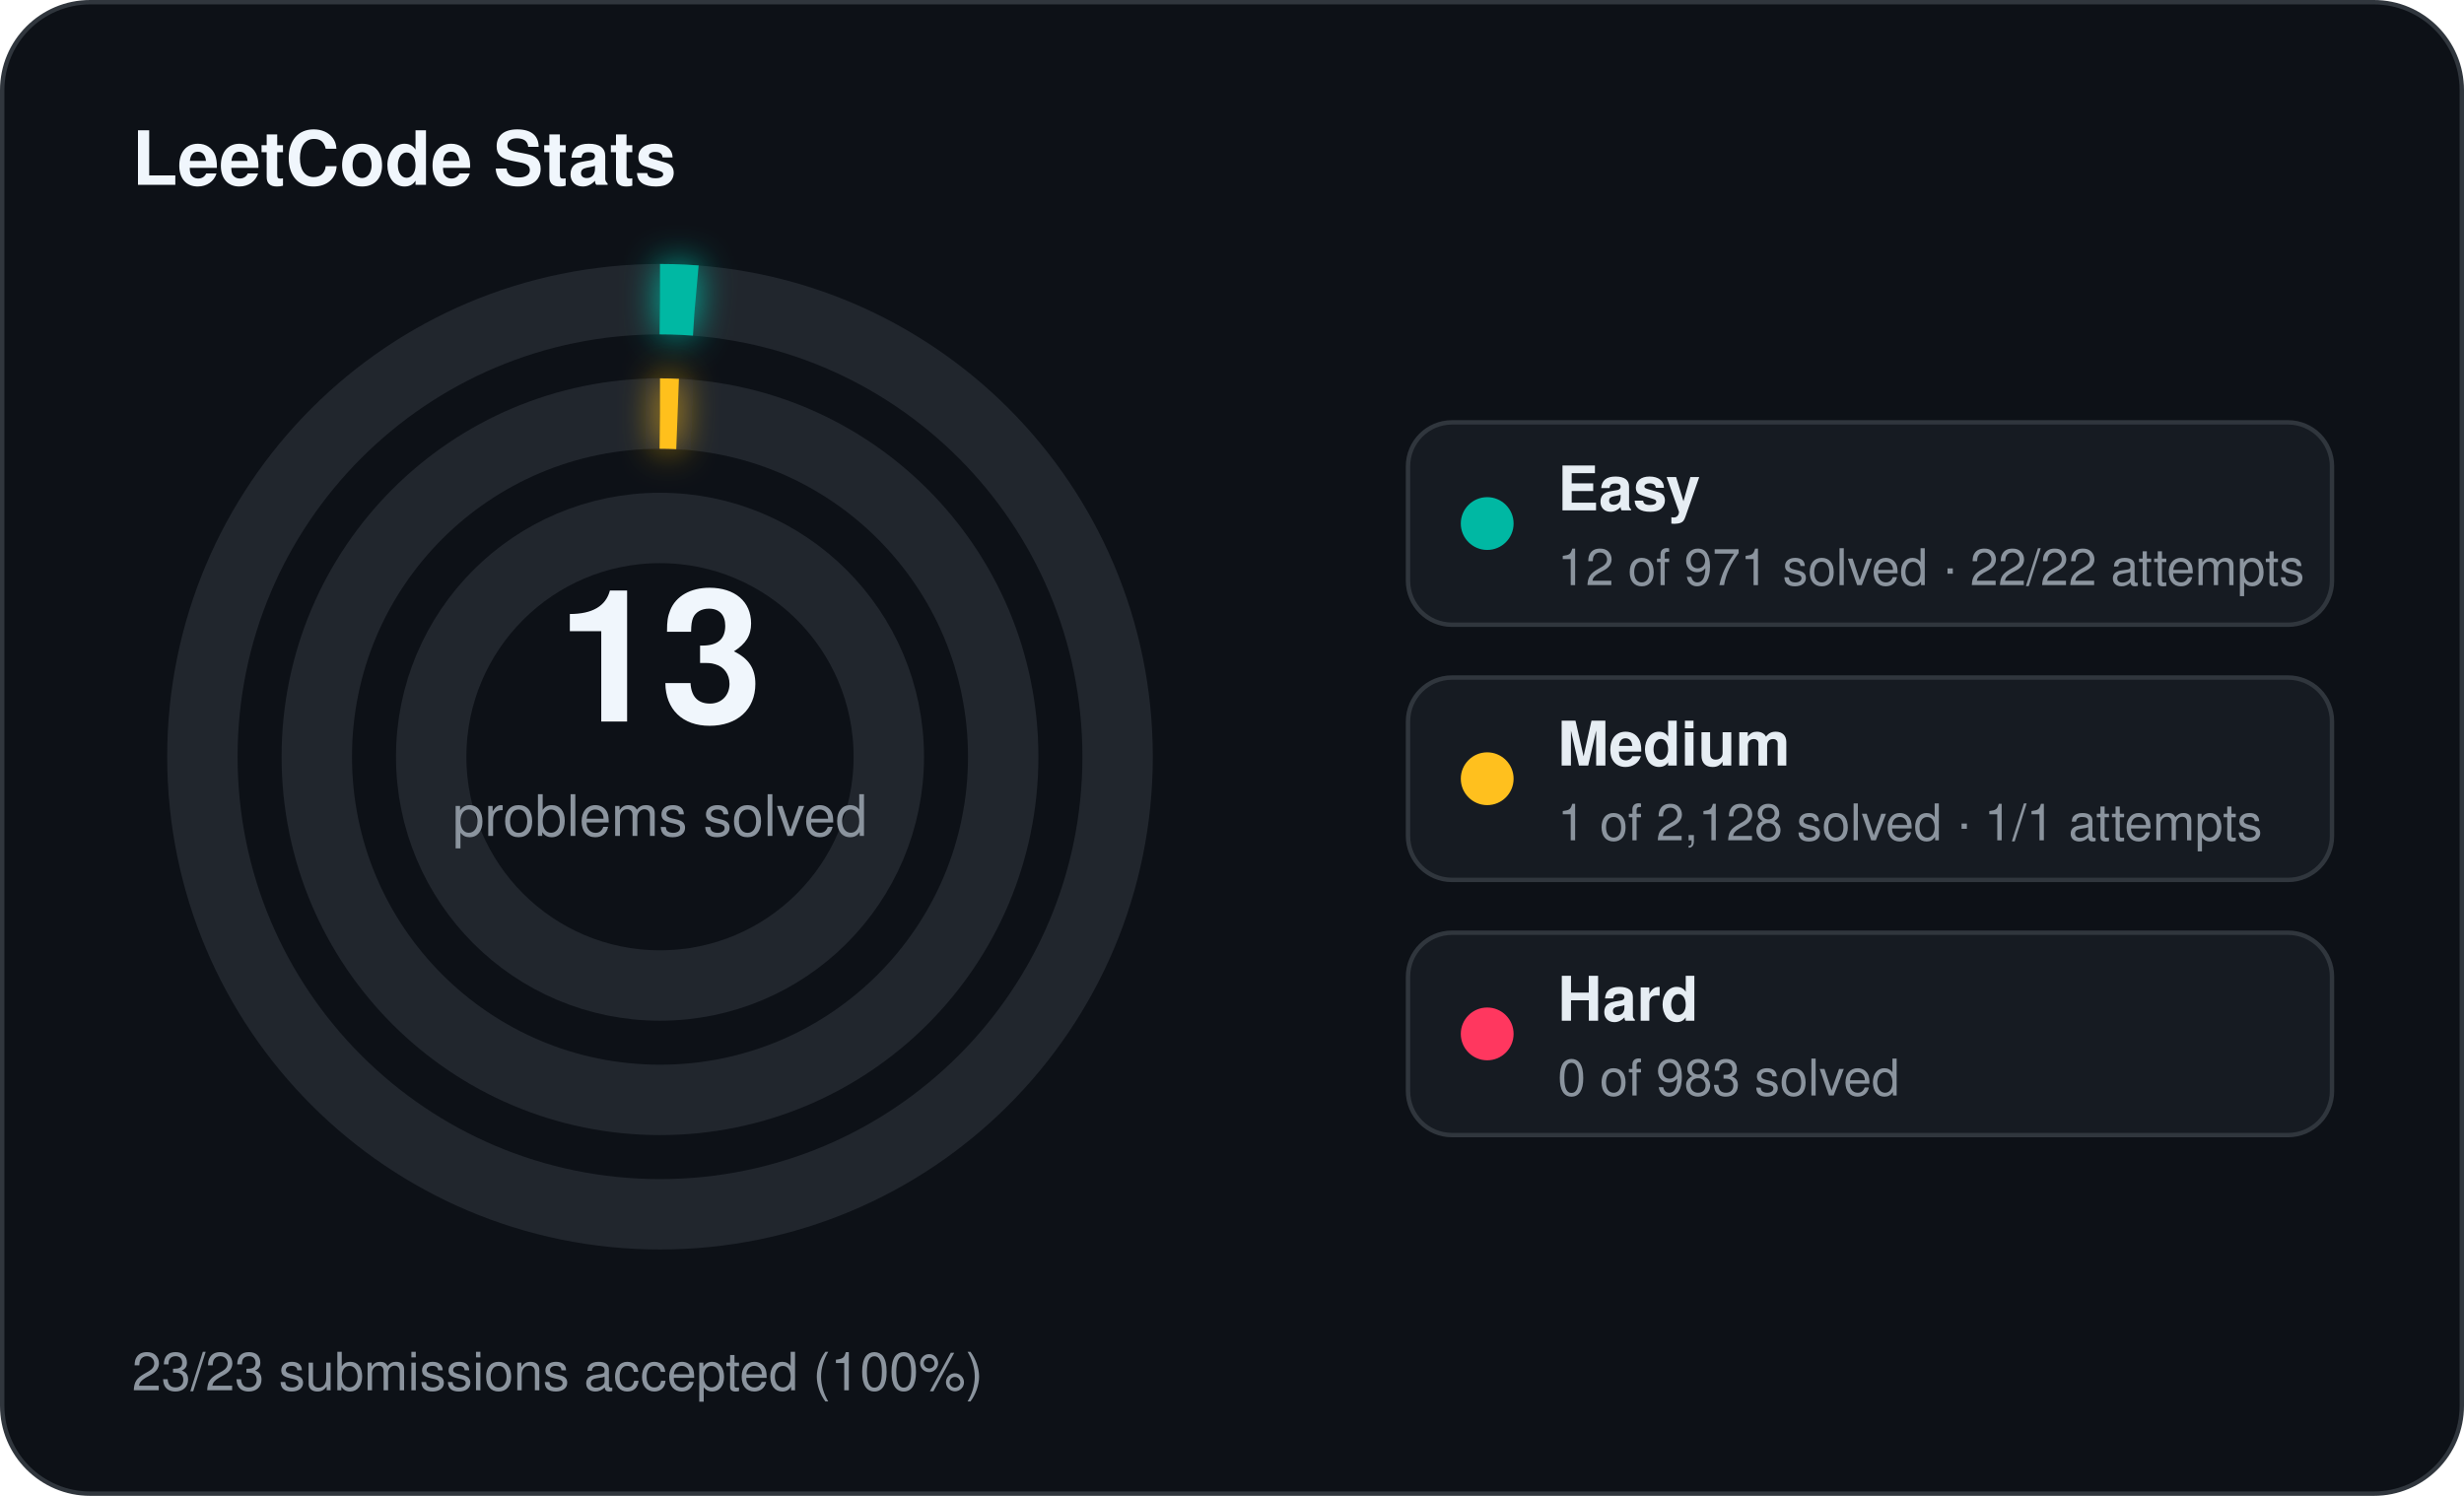
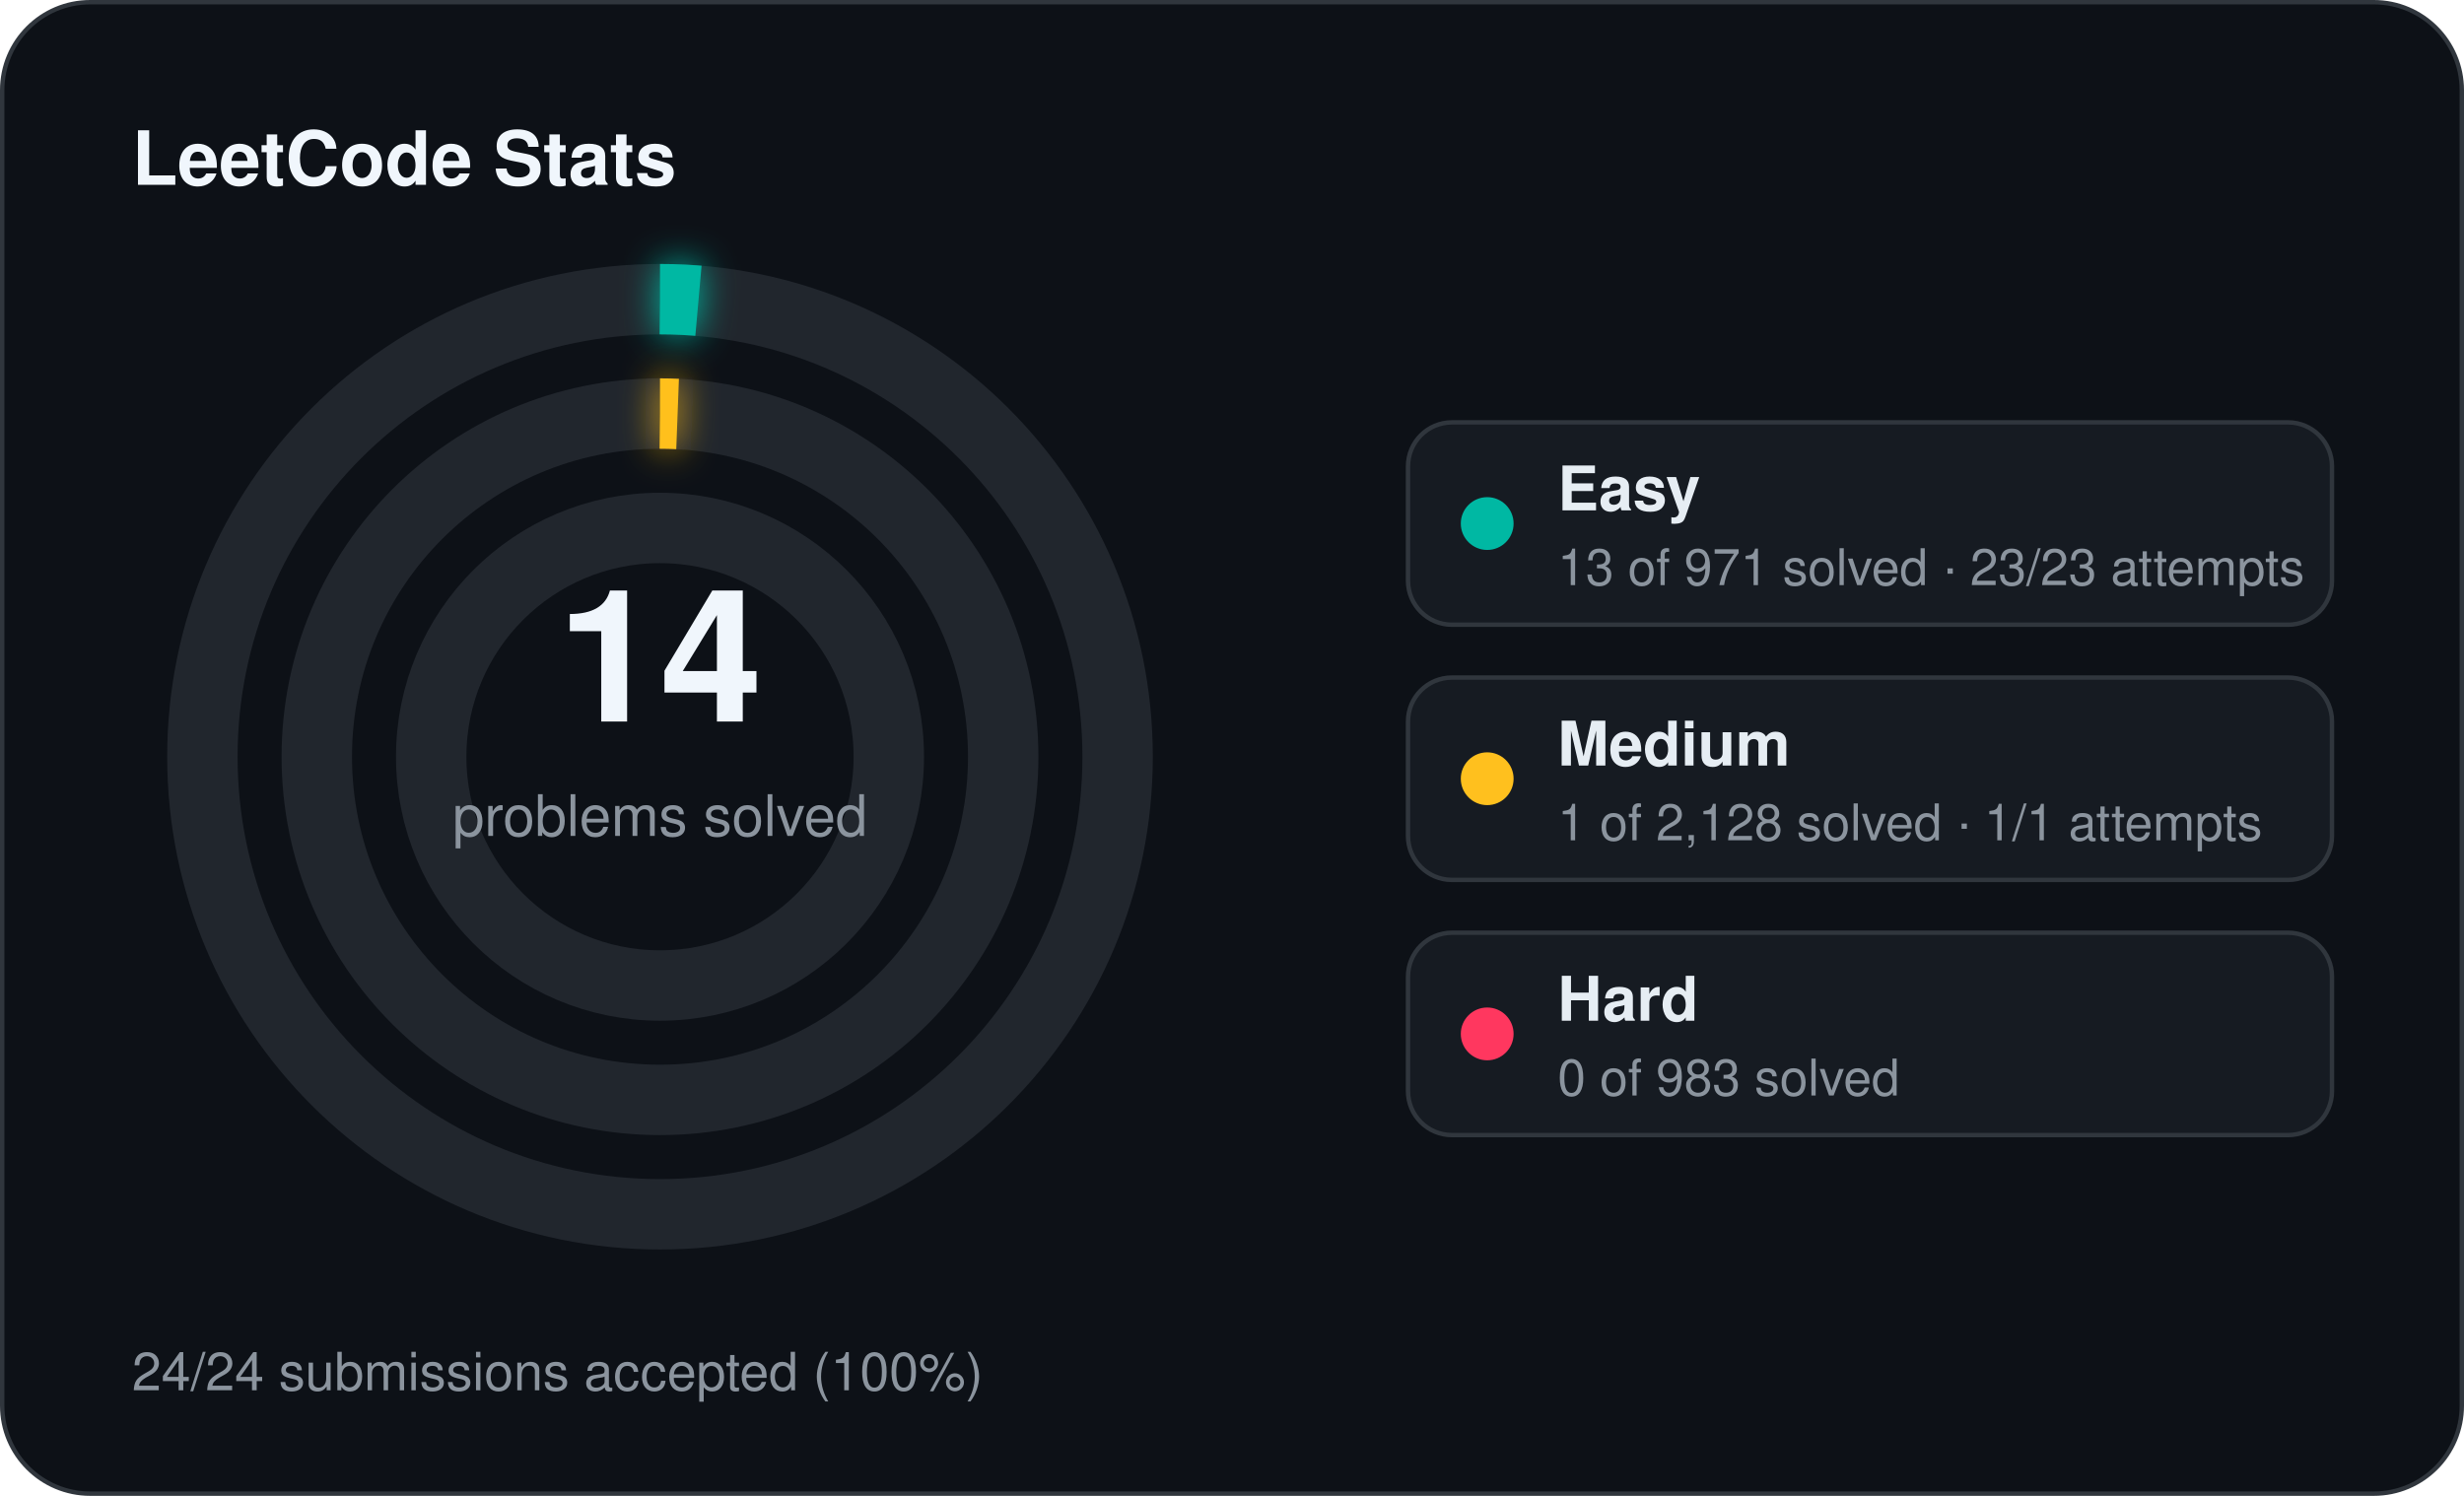
<svg xmlns="http://www.w3.org/2000/svg" width="560" height="340" viewBox="0 0 560 340">
  <defs>
    <filter id="stats-glow" x="-60%" y="-60%" width="220%" height="220%">
      <feGaussianBlur stdDeviation="4" result="blur" />
      <feMerge>
        <feMergeNode in="blur" />
        <feMergeNode in="SourceGraphic" />
      </feMerge>
    </filter>
  </defs>
  <rect x="0.5" y="0.5" width="559" height="339" rx="20" fill="#0d1117" stroke="#30363d" stroke-width="1" />
  <text x="30" y="42" fill="#f0f6fc" font-family="Segoe UI, Helvetica, Arial, sans-serif" font-size="17" font-weight="700">LeetCode Stats</text>
  <circle cx="150" cy="172" r="104" fill="none" stroke="#21262d" stroke-width="16" />
-   <circle cx="150" cy="172" r="104" fill="none" stroke="#00b8a3" stroke-width="16" stroke-linecap="butt" stroke-dasharray="8.08 653.45" transform="rotate(-90 150 172)" filter="url(#stats-glow)" />
+   <circle cx="150" cy="172" r="104" fill="none" stroke="#00b8a3" stroke-width="16" stroke-linecap="butt" stroke-dasharray="8.75 653.45" transform="rotate(-90 150 172)" filter="url(#stats-glow)" />
  <circle cx="150" cy="172" r="78" fill="none" stroke="#21262d" stroke-width="16" />
  <circle cx="150" cy="172" r="78" fill="none" stroke="#ffc01e" stroke-width="16" stroke-linecap="butt" stroke-dasharray="4.00 490.09" transform="rotate(-90 150 172)" filter="url(#stats-glow)" />
  <circle cx="150" cy="172" r="52" fill="none" stroke="#21262d" stroke-width="16" />
-   <text x="150" y="164" text-anchor="middle" fill="#f0f6fc" font-family="Segoe UI, Helvetica, Arial, sans-serif" font-size="42" font-weight="700">13</text>
+   <text x="150" y="164" text-anchor="middle" fill="#f0f6fc" font-family="Segoe UI, Helvetica, Arial, sans-serif" font-size="42" font-weight="700">14</text>
  <text x="150" y="190" text-anchor="middle" fill="#8b949e" font-family="Segoe UI, Helvetica, Arial, sans-serif" font-size="13">problems solved</text>
  <rect x="320" y="96" width="210" height="46" rx="10" fill="#161b22" stroke="#30363d" stroke-width="1" />
  <circle cx="338" cy="119" r="6" fill="#00b8a3" />
  <text x="354" y="116" fill="#e6edf3" font-family="Segoe UI, Helvetica, Arial, sans-serif" font-size="14" font-weight="600">Easy</text>
-   <text x="354" y="133" fill="#8b949e" font-family="Segoe UI, Helvetica, Arial, sans-serif" font-size="11.5">12 of 971 solved · 22/22 attempts</text>
+   <text x="354" y="133" fill="#8b949e" font-family="Segoe UI, Helvetica, Arial, sans-serif" font-size="11.5">13 of 971 solved · 23/23 attempts</text>
  <rect x="320" y="154" width="210" height="46" rx="10" fill="#161b22" stroke="#30363d" stroke-width="1" />
  <circle cx="338" cy="177" r="6" fill="#ffc01e" />
  <text x="354" y="174" fill="#e6edf3" font-family="Segoe UI, Helvetica, Arial, sans-serif" font-size="14" font-weight="600">Medium</text>
  <text x="354" y="191" fill="#8b949e" font-family="Segoe UI, Helvetica, Arial, sans-serif" font-size="11.5">1 of 2,128 solved · 1/1 attempts</text>
  <rect x="320" y="212" width="210" height="46" rx="10" fill="#161b22" stroke="#30363d" stroke-width="1" />
  <circle cx="338" cy="235" r="6" fill="#ff375f" />
  <text x="354" y="232" fill="#e6edf3" font-family="Segoe UI, Helvetica, Arial, sans-serif" font-size="14" font-weight="600">Hard</text>
  <text x="354" y="249" fill="#8b949e" font-family="Segoe UI, Helvetica, Arial, sans-serif" font-size="11.5">0 of 983 solved</text>
-   <text x="30" y="316" fill="#8b949e" font-family="Segoe UI, Helvetica, Arial, sans-serif" font-size="12">23/23 submissions accepted (100%)</text>
+   <text x="30" y="316" fill="#8b949e" font-family="Segoe UI, Helvetica, Arial, sans-serif" font-size="12">24/24 submissions accepted (100%)</text>
</svg>
